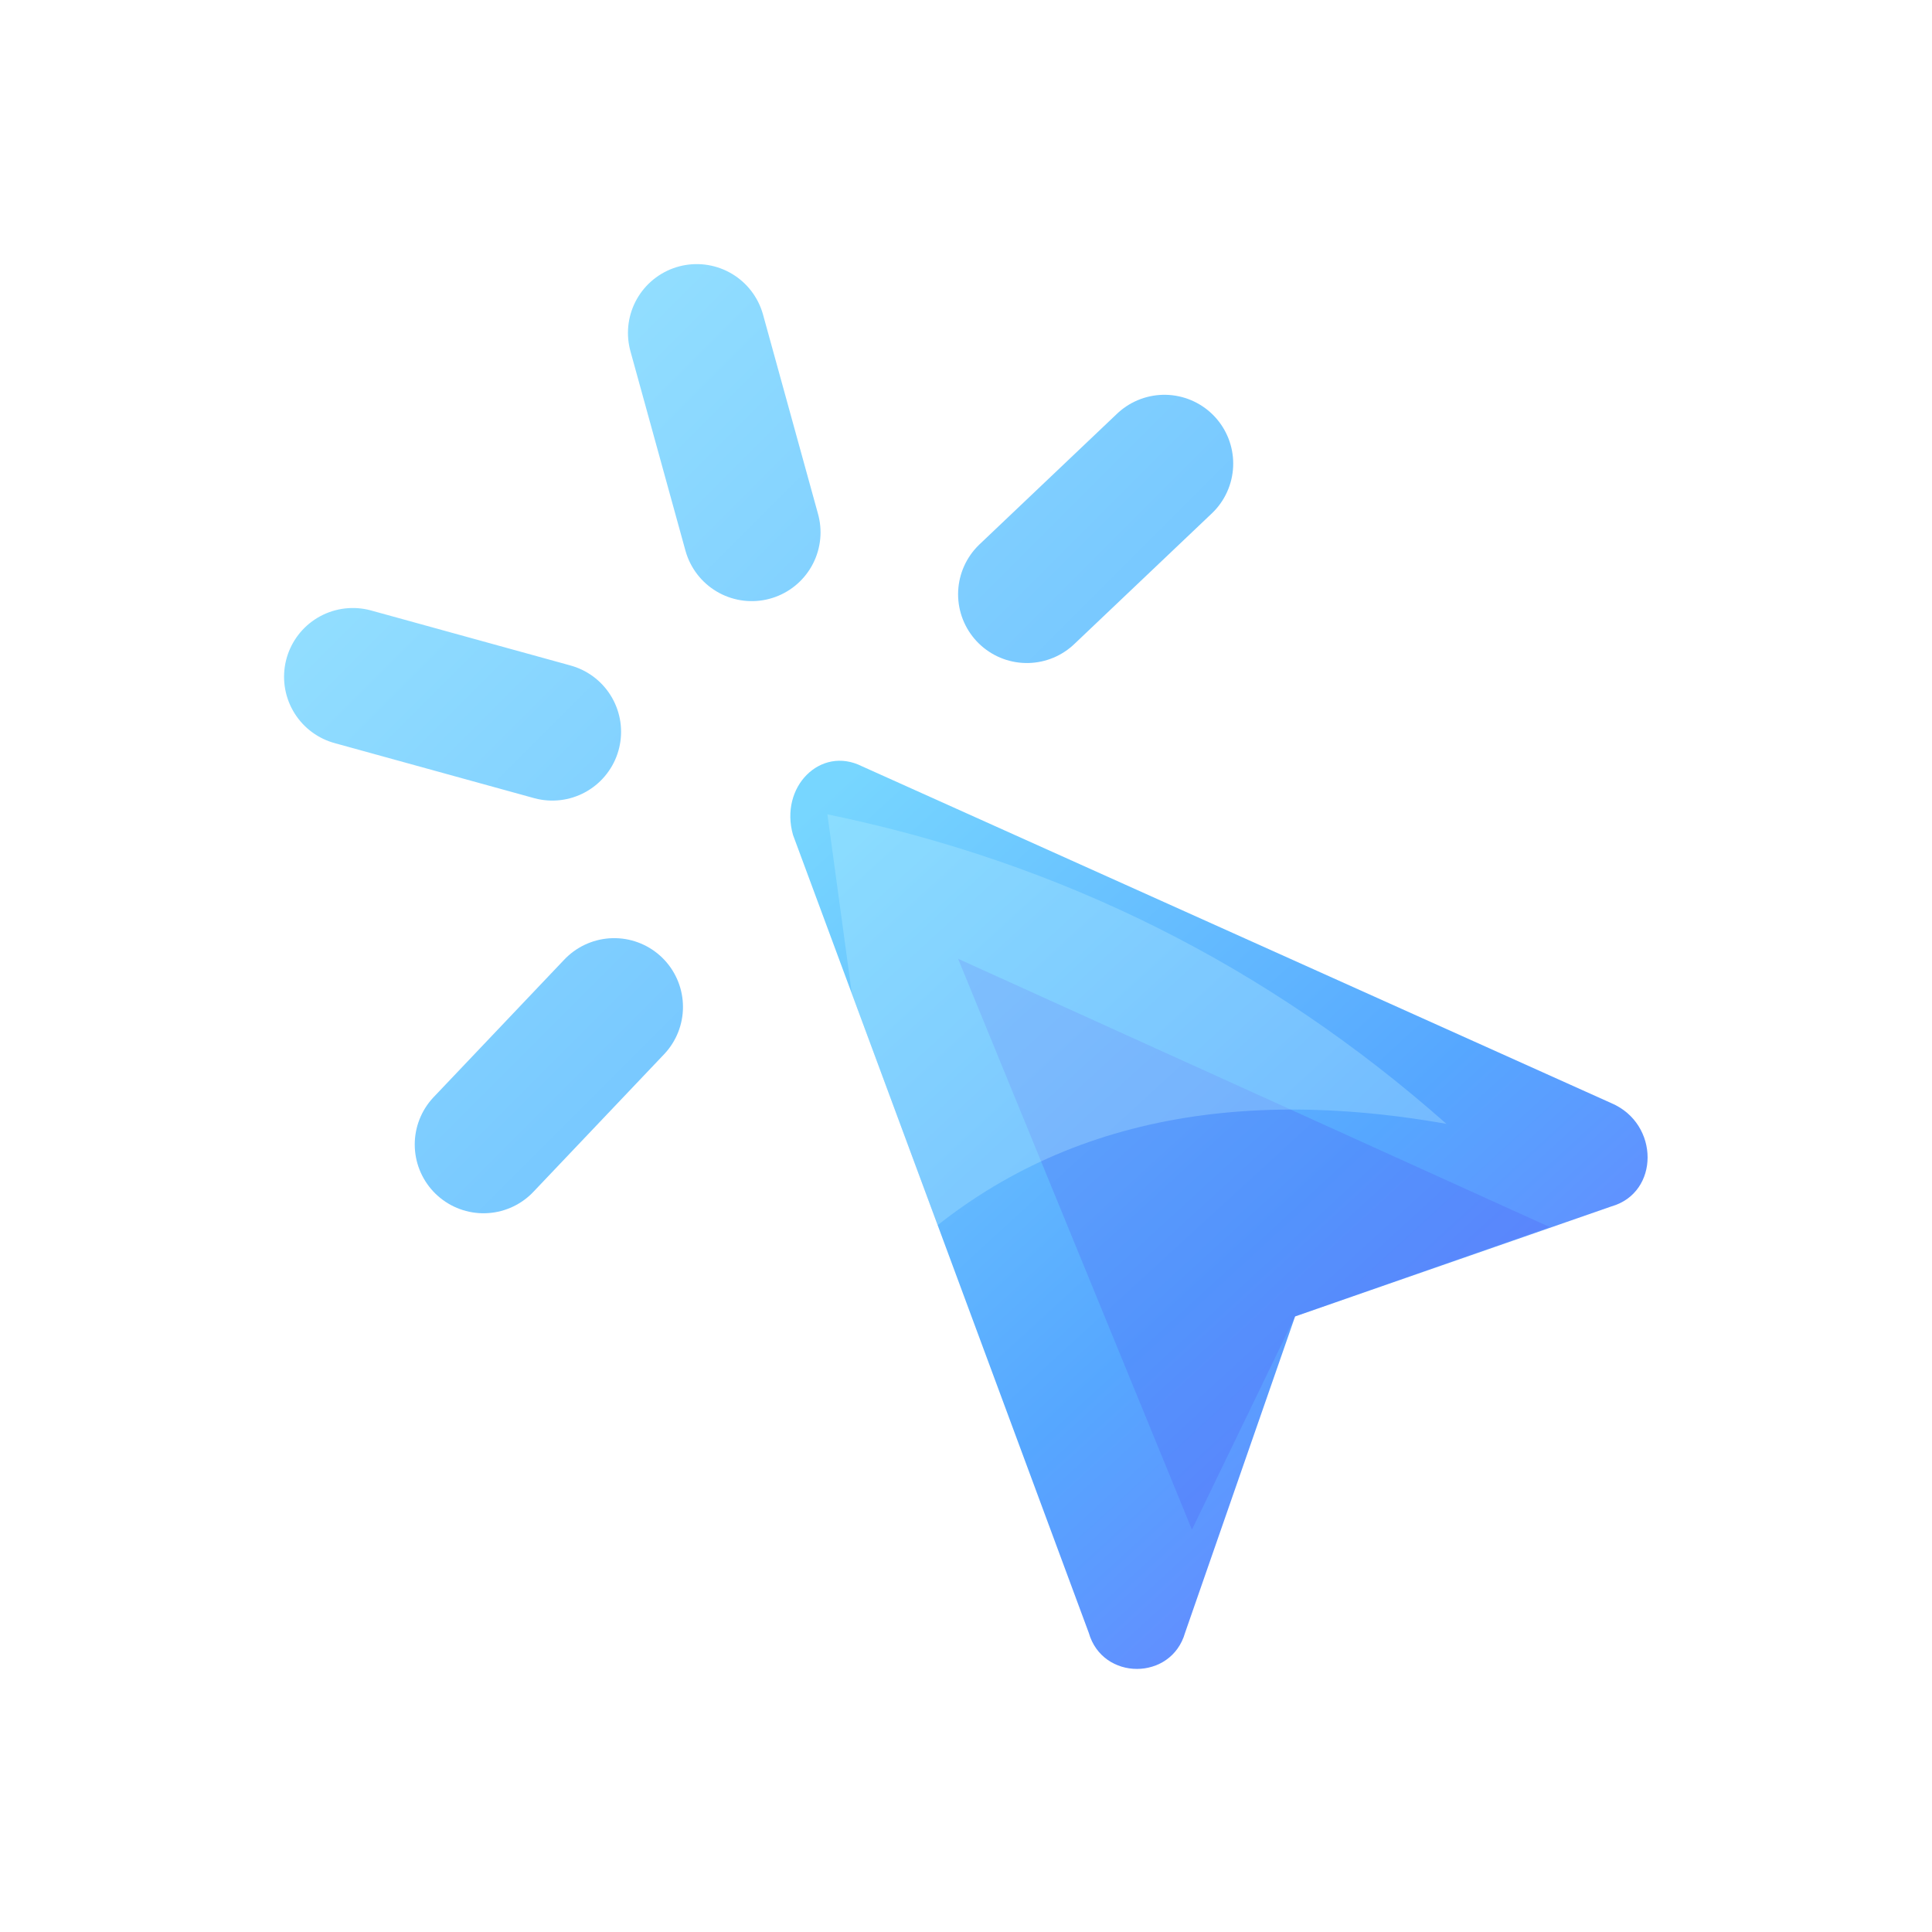
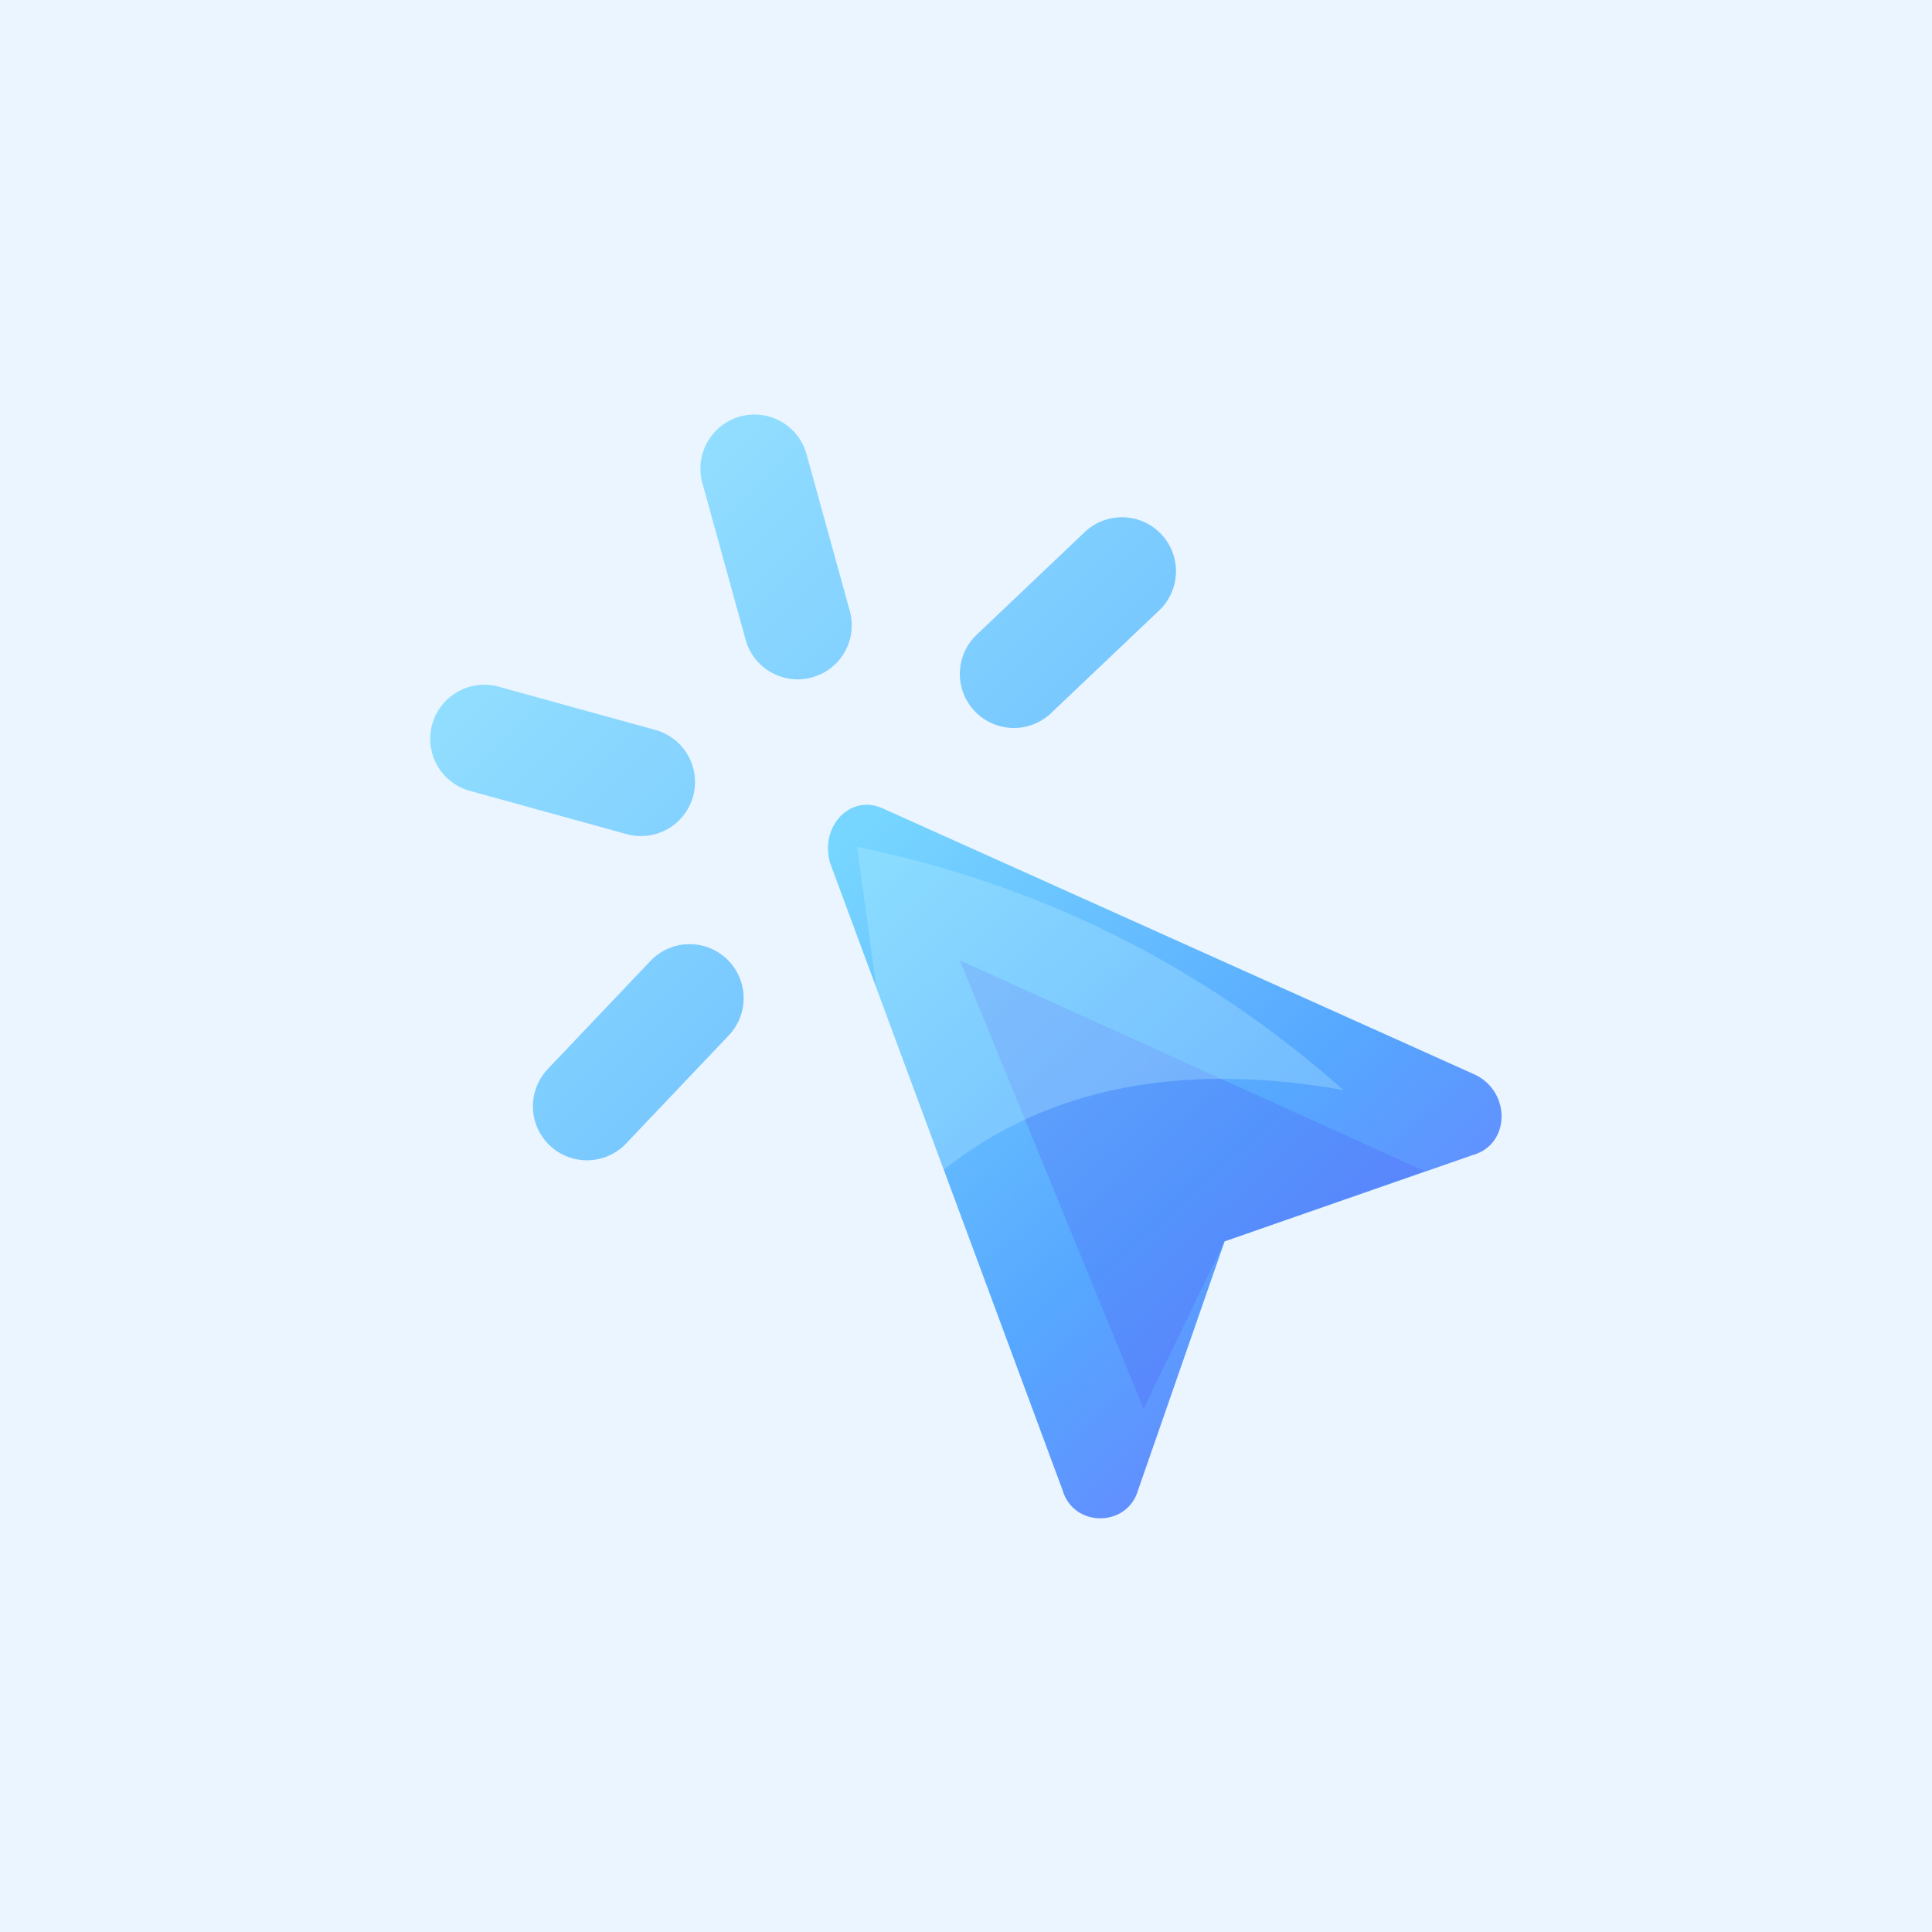
- <svg xmlns="http://www.w3.org/2000/svg" viewBox="-2.93 -2.64 28.09 28.09">
+ <svg xmlns="http://www.w3.org/2000/svg" viewBox="-6.761 -6.471 35.751 35.751">
+   <style>
+     @media (prefers-color-scheme: dark) { .icon-background { fill: #202D3D; } }
+   </style>
+   <rect class="icon-background" x="-6.761" y="-6.471" width="35.751" height="35.751" fill="#EBF5FF" />
  <defs>
    <linearGradient id="pointer" x1="9" y1="9" x2="20" y2="21" gradientUnits="userSpaceOnUse">
      <stop stop-color="#77D6FF" />
      <stop offset=".55" stop-color="#56A7FF" />
      <stop offset="1" stop-color="#6C78FF" />
    </linearGradient>
    <linearGradient id="click" x1="2" y1="2" x2="14" y2="14" gradientUnits="userSpaceOnUse">
      <stop stop-color="#9AE5FF" />
      <stop offset="1" stop-color="#66B9FF" />
    </linearGradient>
    <clipPath id="pointer-shape">
      <path d="M9.6 8.5c-.6-.3-1.2.3-1 1l4.3 11.6c.2.7 1.2.7 1.4 0l1.6-4.6 4.6-1.6c.7-.2.7-1.2 0-1.5L9.6 8.5Z" />
    </clipPath>
  </defs>
  <g fill="none" stroke="url(#click)" stroke-width="2" stroke-linecap="round" stroke-linejoin="round">
    <path d="M7.2 2.2 8 5.1M5.1 8l-2.9-.8M14 4.1 12 6M6 12l-1.9 2" />
  </g>
  <path d="M9.6 8.5c-.6-.3-1.2.3-1 1l4.3 11.6c.2.7 1.2.7 1.4 0l1.6-4.6 4.6-1.6c.7-.2.7-1.2 0-1.5L9.6 8.5Z" fill="url(#pointer)" />
  <g clip-path="url(#pointer-shape)">
    <path d="m15.9 16.5 3.7-1.3-8.6-3.9 3.4 8.3 1.5-3.1Z" fill="#4E57F2" fill-opacity=".24" />
    <path d="M9.1 9.2c3.4.7 6.4 2.2 9 4.5-3.4-.6-6.1.1-8.1 2.1L9.1 9.2Z" fill="#C2F2FF" fill-opacity=".28" />
  </g>
</svg>
